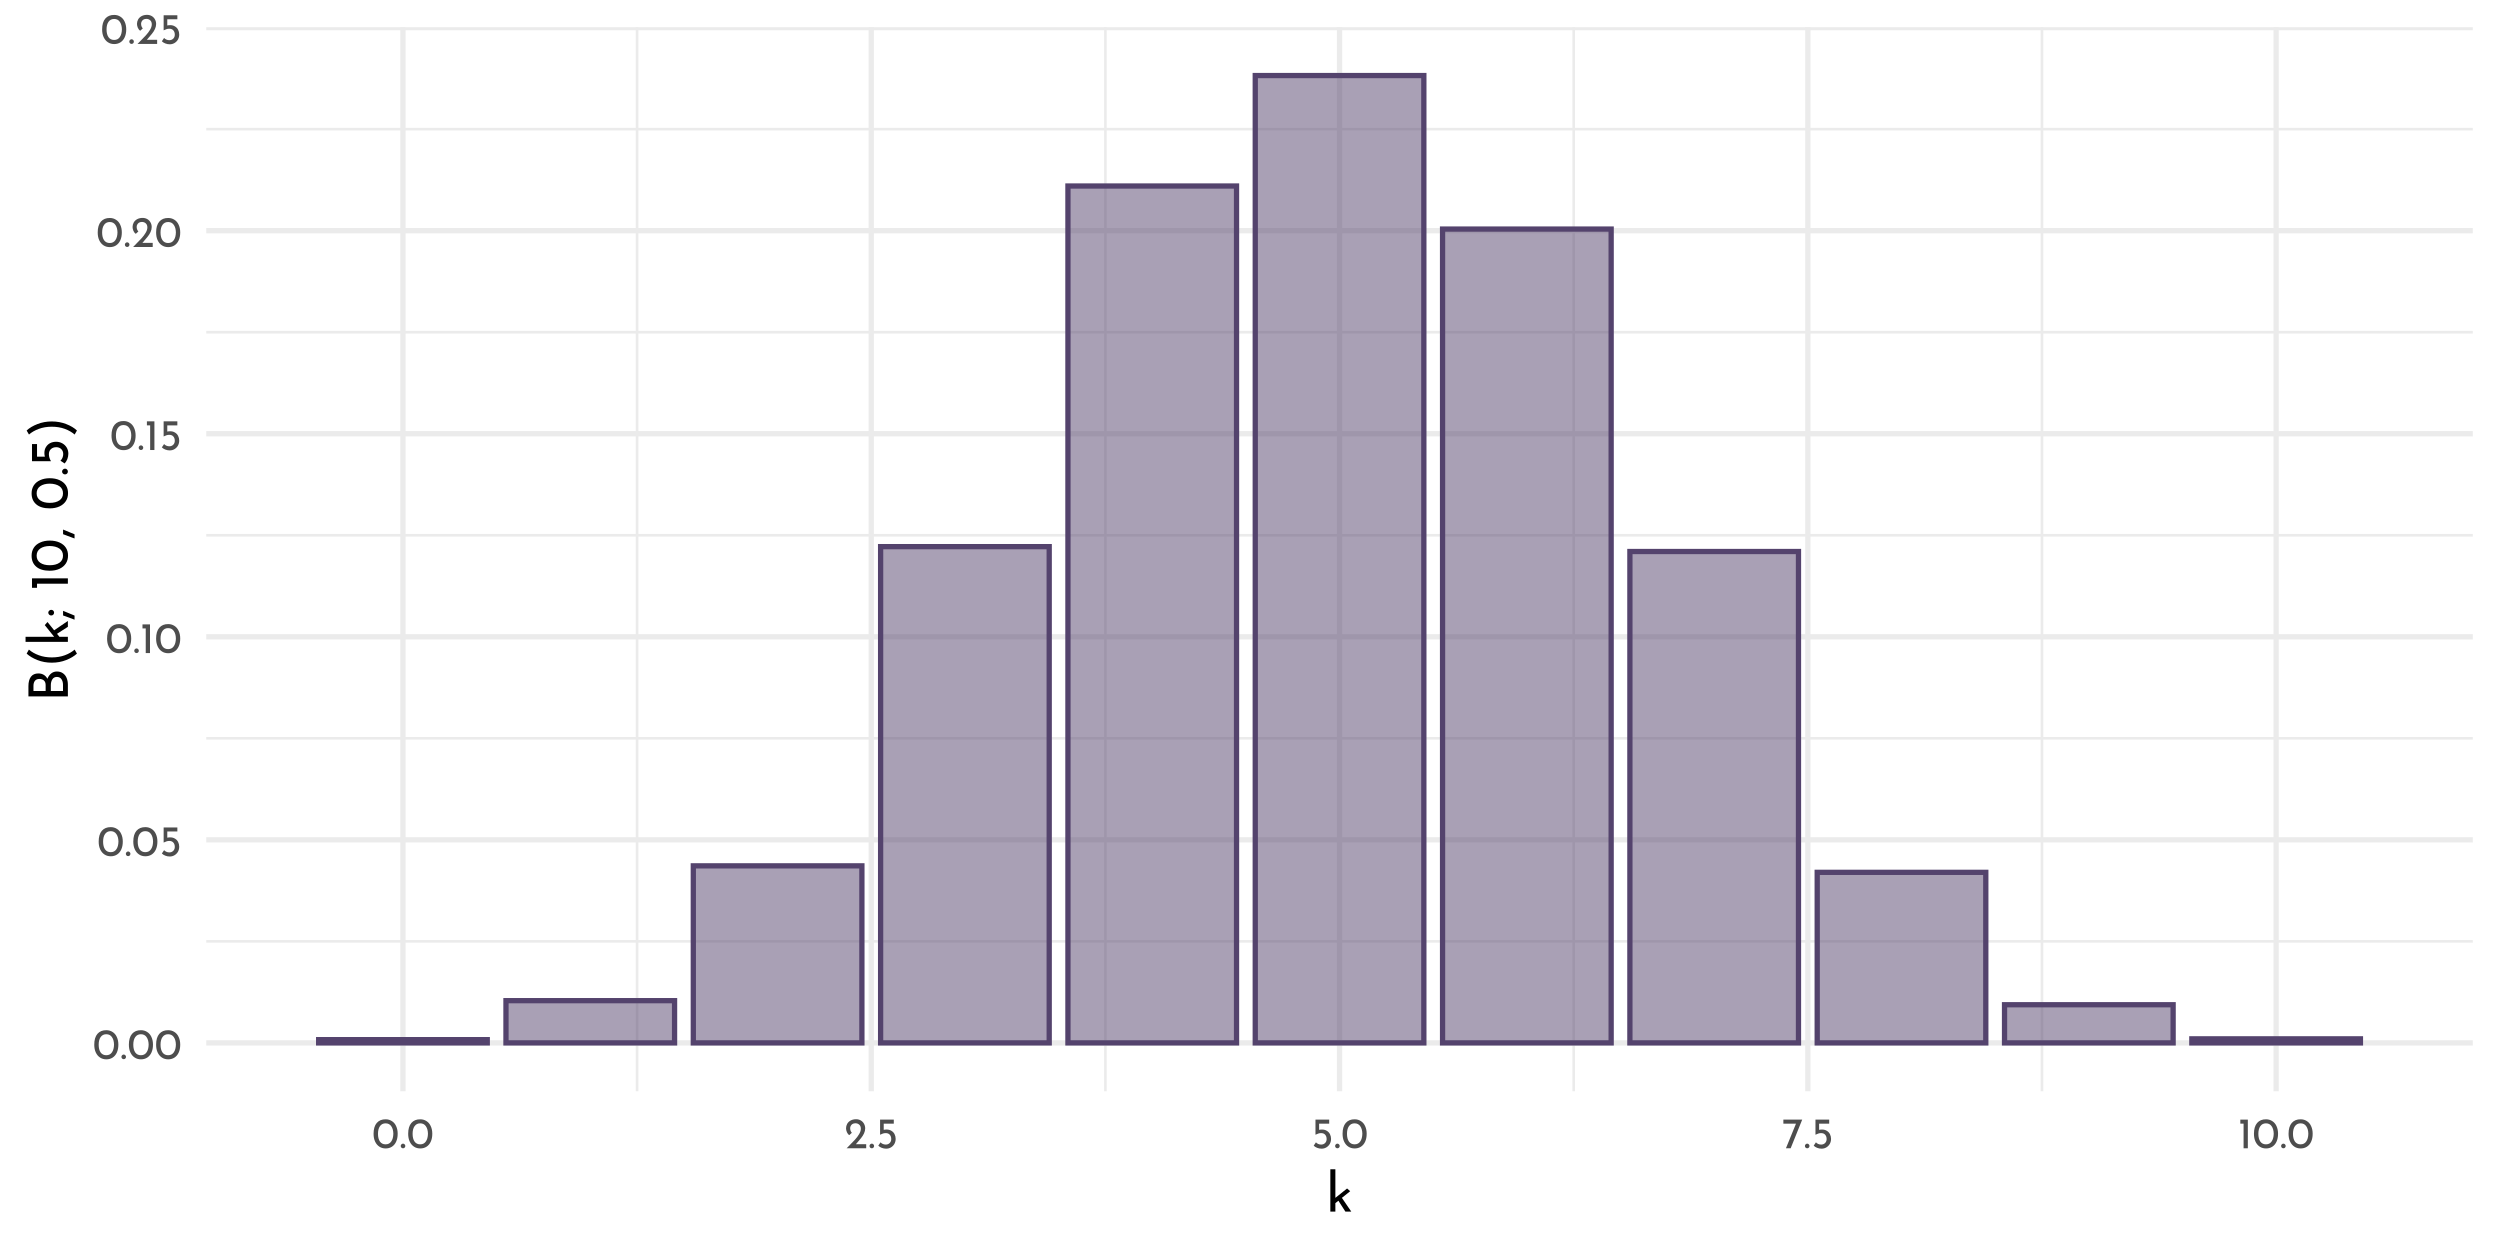
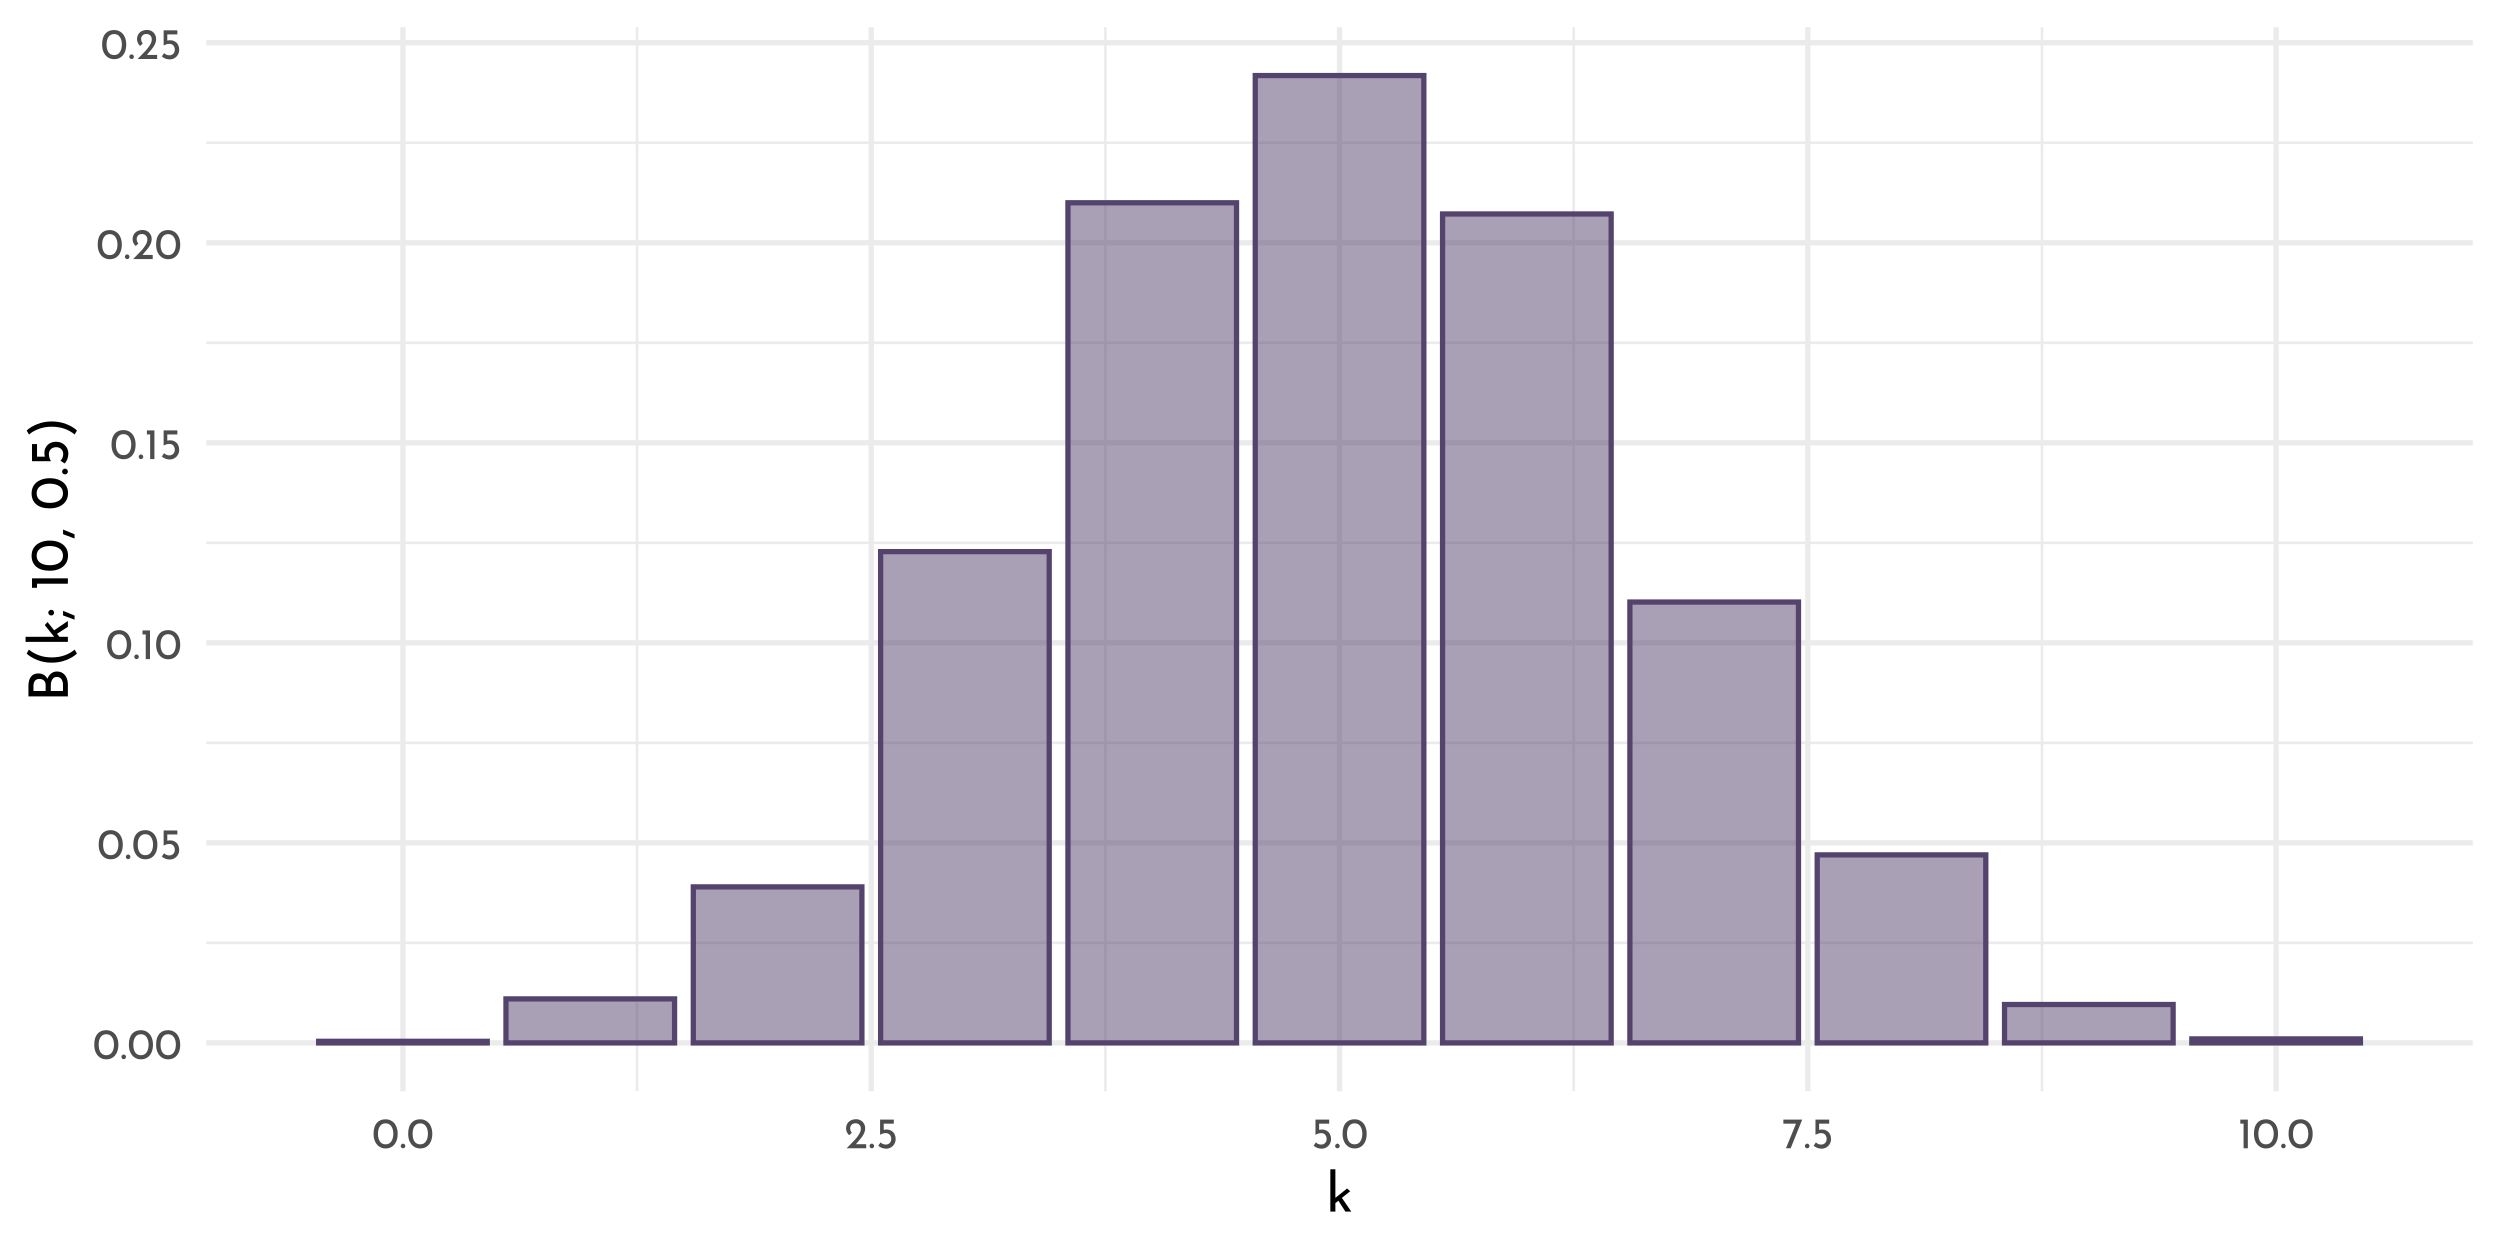
<svg xmlns="http://www.w3.org/2000/svg" xmlns:xlink="http://www.w3.org/1999/xlink" width="504pt" height="252pt" viewBox="0 0 504 252" version="1.1">
  <defs>
    <g>
      <symbol overflow="visible" id="glyph0-0">
        <path style="stroke:none;" d="" />
      </symbol>
      <symbol overflow="visible" id="glyph0-1">
        <path style="stroke:none;" d="M 2.75 0.031 C 2.27 0.031 1.848 -0.086 1.484 -0.328 C 1.117 -0.566 0.832 -0.906 0.625 -1.344 C 0.414 -1.789 0.312 -2.316 0.312 -2.922 C 0.312 -3.879 0.523 -4.609 0.953 -5.109 C 1.391 -5.609 1.988 -5.852 2.75 -5.844 C 3.219 -5.844 3.633 -5.723 4 -5.484 C 4.375 -5.254 4.66 -4.914 4.859 -4.469 C 5.066 -4.031 5.172 -3.516 5.172 -2.922 C 5.172 -2.305 5.066 -1.773 4.859 -1.328 C 4.66 -0.891 4.375 -0.551 4 -0.312 C 3.633 -0.082 3.219 0.031 2.75 0.031 Z M 2.734 -0.797 C 3.234 -0.797 3.613 -0.988 3.875 -1.375 C 4.145 -1.758 4.285 -2.281 4.297 -2.938 C 4.285 -3.57 4.145 -4.078 3.875 -4.453 C 3.613 -4.836 3.234 -5.031 2.734 -5.031 C 2.242 -5.031 1.863 -4.836 1.594 -4.453 C 1.332 -4.078 1.203 -3.566 1.203 -2.922 C 1.203 -2.266 1.332 -1.742 1.594 -1.359 C 1.863 -0.984 2.242 -0.797 2.734 -0.797 Z M 2.734 -0.797 " />
      </symbol>
      <symbol overflow="visible" id="glyph0-2">
        <path style="stroke:none;" d="M 0.297 -0.469 C 0.297 -0.594 0.344 -0.703 0.438 -0.797 C 0.531 -0.891 0.641 -0.938 0.766 -0.938 C 0.879 -0.938 0.984 -0.891 1.078 -0.797 C 1.172 -0.703 1.219 -0.594 1.219 -0.469 C 1.219 -0.332 1.172 -0.219 1.078 -0.125 C 0.984 -0.039 0.879 0 0.766 0 C 0.641 0 0.531 -0.039 0.438 -0.125 C 0.344 -0.219 0.297 -0.332 0.297 -0.469 Z M 0.297 -0.469 " />
      </symbol>
      <symbol overflow="visible" id="glyph0-3">
        <path style="stroke:none;" d="M 2.266 -3.781 C 2.641 -3.781 2.961 -3.691 3.234 -3.516 C 3.516 -3.348 3.723 -3.125 3.859 -2.844 C 4.004 -2.562 4.078 -2.242 4.078 -1.891 C 4.078 -1.523 3.992 -1.191 3.828 -0.891 C 3.66 -0.598 3.43 -0.363 3.141 -0.188 C 2.848 -0.008 2.52 0.078 2.156 0.078 C 1.852 0.078 1.555 0.02 1.266 -0.094 C 0.984 -0.207 0.754 -0.352 0.578 -0.531 L 1.031 -1.203 C 1.145 -1.066 1.297 -0.957 1.484 -0.875 C 1.68 -0.789 1.879 -0.75 2.078 -0.75 C 2.398 -0.75 2.664 -0.852 2.875 -1.062 C 3.082 -1.27 3.188 -1.535 3.188 -1.859 C 3.188 -2.223 3.086 -2.516 2.891 -2.734 C 2.703 -2.953 2.426 -3.062 2.062 -3.062 C 1.863 -3.062 1.676 -3.031 1.5 -2.969 C 1.32 -2.914 1.133 -2.836 0.938 -2.734 L 0.938 -5.781 L 3.703 -5.781 L 3.703 -4.969 L 1.672 -4.969 L 1.672 -3.719 C 1.859 -3.758 2.055 -3.781 2.266 -3.781 Z M 2.266 -3.781 " />
      </symbol>
      <symbol overflow="visible" id="glyph0-4">
        <path style="stroke:none;" d="M 1.984 -5.781 L 1.984 0 L 1.125 0 L 1.125 -4.969 L 0.469 -4.969 L 0.469 -5.781 Z M 1.984 -5.781 " />
      </symbol>
      <symbol overflow="visible" id="glyph0-5">
        <path style="stroke:none;" d="M 4.422 -0.828 L 4.422 0 L 0.469 0 L 0.766 -0.297 C 1.359 -0.891 1.82 -1.367 2.156 -1.734 C 2.5 -2.109 2.781 -2.484 3 -2.859 C 3.227 -3.242 3.344 -3.602 3.344 -3.938 C 3.344 -4.301 3.234 -4.578 3.016 -4.766 C 2.805 -4.953 2.551 -5.047 2.25 -5.047 C 2.008 -5.047 1.805 -4.992 1.641 -4.891 C 1.484 -4.785 1.367 -4.656 1.297 -4.5 C 1.223 -4.352 1.188 -4.207 1.188 -4.062 C 1.188 -3.688 1.301 -3.375 1.531 -3.125 L 1.016 -2.656 C 0.816 -2.77 0.656 -2.969 0.531 -3.25 C 0.414 -3.531 0.359 -3.789 0.359 -4.031 C 0.359 -4.352 0.438 -4.656 0.594 -4.938 C 0.758 -5.219 0.992 -5.441 1.297 -5.609 C 1.609 -5.773 1.973 -5.859 2.391 -5.859 C 2.742 -5.859 3.062 -5.773 3.344 -5.609 C 3.625 -5.441 3.836 -5.219 3.984 -4.938 C 4.141 -4.656 4.219 -4.348 4.219 -4.016 C 4.219 -3.68 4.141 -3.344 3.984 -3 C 3.828 -2.664 3.629 -2.352 3.391 -2.062 C 3.16 -1.77 2.852 -1.406 2.469 -0.969 L 2.344 -0.828 Z M 4.422 -0.828 " />
      </symbol>
      <symbol overflow="visible" id="glyph0-6">
        <path style="stroke:none;" d="M 4.062 -5.781 L 1.734 0 L 0.781 0 L 2.812 -4.969 L 0.266 -4.969 L 0.266 -5.781 Z M 4.062 -5.781 " />
      </symbol>
      <symbol overflow="visible" id="glyph1-0">
        <path style="stroke:none;" d="" />
      </symbol>
      <symbol overflow="visible" id="glyph1-1">
        <path style="stroke:none;" d="M 2.516 -2.188 L 1.906 -1.703 L 1.906 0 L 0.891 0 L 0.891 -8.531 L 1.906 -8.531 L 1.906 -2.766 L 4.266 -4.656 L 4.891 -4.109 L 3.219 -2.766 L 5.109 0 L 3.922 0 Z M 2.516 -2.188 " />
      </symbol>
      <symbol overflow="visible" id="glyph2-0">
        <path style="stroke:none;" d="" />
      </symbol>
      <symbol overflow="visible" id="glyph2-1">
        <path style="stroke:none;" d="M -4.125 -4.688 C -3.945 -5.145 -3.691 -5.504 -3.359 -5.766 C -3.035 -6.023 -2.66 -6.156 -2.234 -6.156 C -1.723 -6.156 -1.301 -6.031 -0.969 -5.781 C -0.633 -5.539 -0.391 -5.219 -0.234 -4.812 C -0.078 -4.414 0 -3.984 0 -3.516 L 0 -1.141 L -7.953 -1.141 L -7.953 -3.203 C -7.953 -4.016 -7.785 -4.645 -7.453 -5.094 C -7.117 -5.539 -6.617 -5.766 -5.953 -5.766 C -5.535 -5.766 -5.172 -5.672 -4.859 -5.484 C -4.547 -5.297 -4.301 -5.031 -4.125 -4.688 Z M -4.484 -2.219 L -4.484 -3.422 C -4.484 -3.828 -4.598 -4.133 -4.828 -4.344 C -5.066 -4.551 -5.367 -4.656 -5.734 -4.656 C -6.141 -4.656 -6.441 -4.531 -6.641 -4.281 C -6.836 -4.039 -6.938 -3.695 -6.938 -3.25 L -6.938 -2.219 Z M -0.984 -3.469 C -0.984 -3.926 -1.086 -4.305 -1.297 -4.609 C -1.504 -4.91 -1.812 -5.062 -2.219 -5.062 C -2.633 -5.062 -2.941 -4.895 -3.141 -4.562 C -3.336 -4.238 -3.438 -3.848 -3.438 -3.391 L -3.438 -2.219 L -0.984 -2.219 Z M -0.984 -3.469 " />
      </symbol>
      <symbol overflow="visible" id="glyph2-2">
        <path style="stroke:none;" d="M -3.25 -1.125 C -4.289 -1.125 -5.254 -1.301 -6.141 -1.656 C -7.035 -2.008 -7.758 -2.441 -8.312 -2.953 L -7.859 -3.766 C -7.316 -3.297 -6.648 -2.914 -5.859 -2.625 C -5.078 -2.332 -4.207 -2.188 -3.25 -2.188 C -2.281 -2.188 -1.398 -2.332 -0.609 -2.625 C 0.172 -2.914 0.828 -3.297 1.359 -3.766 L 1.828 -2.953 C 1.273 -2.441 0.551 -2.008 -0.344 -1.656 C -1.238 -1.301 -2.207 -1.125 -3.25 -1.125 Z M -3.25 -1.125 " />
      </symbol>
      <symbol overflow="visible" id="glyph2-3">
        <path style="stroke:none;" d="M -2.188 -2.516 L -1.703 -1.906 L 0 -1.906 L 0 -0.891 L -8.531 -0.891 L -8.531 -1.906 L -2.766 -1.906 L -4.656 -4.266 L -4.109 -4.891 L -2.766 -3.219 L 0 -5.109 L 0 -3.922 Z M -2.188 -2.516 " />
      </symbol>
      <symbol overflow="visible" id="glyph2-4">
        <path style="stroke:none;" d="M -3.359 -0.719 C -3.523 -0.719 -3.664 -0.773 -3.781 -0.891 C -3.895 -1.016 -3.953 -1.148 -3.953 -1.297 C -3.953 -1.43 -3.895 -1.555 -3.781 -1.672 C -3.664 -1.797 -3.523 -1.859 -3.359 -1.859 C -3.191 -1.859 -3.051 -1.801 -2.938 -1.688 C -2.832 -1.57 -2.781 -1.441 -2.781 -1.297 C -2.781 -1.141 -2.832 -1.004 -2.938 -0.891 C -3.051 -0.773 -3.191 -0.719 -3.359 -0.719 Z M 1.344 -0.703 L 1.344 0.125 C 0.664 -0.125 0.004 -0.367 -0.641 -0.609 L -0.969 -0.719 L -0.969 -1.656 Z M 1.344 -0.703 " />
      </symbol>
      <symbol overflow="visible" id="glyph2-5">
        <path style="stroke:none;" d="" />
      </symbol>
      <symbol overflow="visible" id="glyph2-6">
        <path style="stroke:none;" d="M -7.234 -2.484 L 0 -2.484 L 0 -1.406 L -6.219 -1.406 L -6.219 -0.578 L -7.234 -0.578 Z M -7.234 -2.484 " />
      </symbol>
      <symbol overflow="visible" id="glyph2-7">
        <path style="stroke:none;" d="M 0.031 -3.438 C 0.031 -2.844 -0.113 -2.316 -0.406 -1.859 C -0.707 -1.398 -1.133 -1.039 -1.688 -0.781 C -2.25 -0.52 -2.906 -0.391 -3.656 -0.391 C -4.844 -0.391 -5.75 -0.66 -6.375 -1.203 C -7.008 -1.742 -7.32 -2.488 -7.312 -3.438 C -7.312 -4.031 -7.164 -4.555 -6.875 -5.016 C -6.582 -5.473 -6.156 -5.828 -5.594 -6.078 C -5.039 -6.336 -4.395 -6.469 -3.656 -6.469 C -2.895 -6.469 -2.234 -6.336 -1.672 -6.078 C -1.117 -5.828 -0.691 -5.473 -0.391 -5.016 C -0.098 -4.555 0.039 -4.031 0.031 -3.438 Z M -0.984 -3.422 C -0.984 -4.047 -1.223 -4.523 -1.703 -4.859 C -2.191 -5.191 -2.848 -5.363 -3.672 -5.375 C -4.473 -5.363 -5.109 -5.191 -5.578 -4.859 C -6.055 -4.523 -6.297 -4.047 -6.297 -3.422 C -6.297 -2.805 -6.055 -2.332 -5.578 -2 C -5.098 -1.664 -4.457 -1.5 -3.656 -1.5 C -2.844 -1.5 -2.191 -1.664 -1.703 -2 C -1.223 -2.332 -0.984 -2.805 -0.984 -3.422 Z M -0.984 -3.422 " />
      </symbol>
      <symbol overflow="visible" id="glyph2-8">
        <path style="stroke:none;" d="M 0.578 -1.188 L 1.344 -0.875 L 1.344 -0.031 L 0.578 -0.312 C -0.316 -0.645 -0.832 -0.836 -0.969 -0.891 L -0.969 -1.828 Z M 0.578 -1.188 " />
      </symbol>
      <symbol overflow="visible" id="glyph2-9">
        <path style="stroke:none;" d="M -0.578 -0.375 C -0.742 -0.375 -0.883 -0.43 -1 -0.547 C -1.113 -0.66 -1.172 -0.797 -1.172 -0.953 C -1.172 -1.098 -1.113 -1.227 -1 -1.344 C -0.883 -1.469 -0.742 -1.531 -0.578 -1.531 C -0.41 -1.531 -0.27 -1.469 -0.156 -1.344 C -0.051 -1.227 0 -1.098 0 -0.953 C 0 -0.797 -0.051 -0.66 -0.156 -0.547 C -0.27 -0.43 -0.41 -0.375 -0.578 -0.375 Z M -0.578 -0.375 " />
      </symbol>
      <symbol overflow="visible" id="glyph2-10">
        <path style="stroke:none;" d="M -4.734 -2.828 C -4.734 -3.305 -4.625 -3.711 -4.406 -4.047 C -4.195 -4.391 -3.914 -4.648 -3.562 -4.828 C -3.207 -5.004 -2.805 -5.094 -2.359 -5.094 C -1.91 -5.094 -1.5 -4.988 -1.125 -4.781 C -0.75 -4.57 -0.453 -4.285 -0.234 -3.922 C -0.016 -3.555 0.094 -3.145 0.094 -2.688 C 0.094 -2.32 0.023 -1.957 -0.109 -1.594 C -0.254 -1.238 -0.438 -0.945 -0.656 -0.719 L -1.5 -1.281 C -1.332 -1.426 -1.195 -1.617 -1.094 -1.859 C -0.988 -2.109 -0.938 -2.359 -0.938 -2.609 C -0.938 -3.016 -1.066 -3.348 -1.328 -3.609 C -1.586 -3.867 -1.922 -4 -2.328 -4 C -2.773 -4 -3.133 -3.875 -3.406 -3.625 C -3.688 -3.375 -3.828 -3.023 -3.828 -2.578 C -3.828 -2.336 -3.789 -2.102 -3.719 -1.875 C -3.656 -1.656 -3.551 -1.422 -3.406 -1.172 L -7.234 -1.172 L -7.234 -4.625 L -6.219 -4.625 L -6.219 -2.094 L -4.641 -2.094 C -4.703 -2.32 -4.734 -2.566 -4.734 -2.828 Z M -4.734 -2.828 " />
      </symbol>
      <symbol overflow="visible" id="glyph2-11">
        <path style="stroke:none;" d="M -3.25 -3.438 C -2.207 -3.438 -1.234 -3.258 -0.328 -2.906 C 0.566 -2.562 1.285 -2.129 1.828 -1.609 L 1.359 -0.797 C 0.828 -1.266 0.172 -1.645 -0.609 -1.938 C -1.398 -2.227 -2.281 -2.375 -3.25 -2.375 C -4.207 -2.375 -5.078 -2.227 -5.859 -1.938 C -6.648 -1.645 -7.312 -1.266 -7.844 -0.797 L -8.312 -1.609 C -7.758 -2.129 -7.035 -2.562 -6.141 -2.906 C -5.254 -3.258 -4.289 -3.438 -3.25 -3.438 Z M -3.25 -3.438 " />
      </symbol>
    </g>
    <clipPath id="clip1">
      <path d="M 41.582 189 L 498.52 189 L 498.52 191 L 41.582 191 Z M 41.582 189 " />
    </clipPath>
    <clipPath id="clip2">
-       <path d="M 41.582 148 L 498.52 148 L 498.52 150 L 41.582 150 Z M 41.582 148 " />
+       <path d="M 41.582 149 L 498.52 149 L 498.52 151 L 41.582 151 Z M 41.582 149 " />
    </clipPath>
    <clipPath id="clip3">
-       <path d="M 41.582 107 L 498.52 107 L 498.52 109 L 41.582 109 Z M 41.582 107 " />
+       <path d="M 41.582 109 L 498.52 109 L 498.52 110 L 41.582 110 Z M 41.582 109 " />
    </clipPath>
    <clipPath id="clip4">
-       <path d="M 41.582 66 L 498.52 66 L 498.52 68 L 41.582 68 Z M 41.582 66 " />
+       <path d="M 41.582 68 L 498.52 68 L 498.52 70 L 41.582 70 Z M 41.582 68 " />
    </clipPath>
    <clipPath id="clip5">
-       <path d="M 41.582 25 L 498.52 25 L 498.52 27 L 41.582 27 Z M 41.582 25 " />
+       <path d="M 41.582 28 L 498.52 28 L 498.52 30 L 41.582 30 Z M 41.582 28 " />
    </clipPath>
    <clipPath id="clip6">
      <path d="M 128 5.48 L 129 5.48 L 129 220 L 128 220 Z M 128 5.48 " />
    </clipPath>
    <clipPath id="clip7">
      <path d="M 222 5.48 L 224 5.48 L 224 220 L 222 220 Z M 222 5.48 " />
    </clipPath>
    <clipPath id="clip8">
      <path d="M 316 5.48 L 318 5.48 L 318 220 L 316 220 Z M 316 5.48 " />
    </clipPath>
    <clipPath id="clip9">
      <path d="M 411 5.48 L 412 5.48 L 412 220 L 411 220 Z M 411 5.48 " />
    </clipPath>
    <clipPath id="clip10">
      <path d="M 41.582 209 L 498.52 209 L 498.52 211 L 41.582 211 Z M 41.582 209 " />
    </clipPath>
    <clipPath id="clip11">
-       <path d="M 41.582 168 L 498.52 168 L 498.52 170 L 41.582 170 Z M 41.582 168 " />
+       <path d="M 41.582 169 L 498.52 169 L 498.52 171 L 41.582 171 Z M 41.582 169 " />
    </clipPath>
    <clipPath id="clip12">
-       <path d="M 41.582 127 L 498.52 127 L 498.52 129 L 41.582 129 Z M 41.582 127 " />
+       <path d="M 41.582 129 L 498.52 129 L 498.52 131 L 41.582 131 Z M 41.582 129 " />
    </clipPath>
    <clipPath id="clip13">
-       <path d="M 41.582 86 L 498.52 86 L 498.52 88 L 41.582 88 Z M 41.582 86 " />
+       <path d="M 41.582 88 L 498.52 88 L 498.52 90 L 41.582 90 Z M 41.582 88 " />
    </clipPath>
    <clipPath id="clip14">
-       <path d="M 41.582 45 L 498.52 45 L 498.52 48 L 41.582 48 Z M 41.582 45 " />
+       <path d="M 41.582 48 L 498.52 48 L 498.52 50 L 41.582 50 Z M 41.582 48 " />
    </clipPath>
    <clipPath id="clip15">
-       <path d="M 41.582 5.48 L 498.52 5.48 L 498.52 7 L 41.582 7 Z M 41.582 5.48 " />
+       <path d="M 41.582 8 L 498.52 8 L 498.52 10 L 41.582 10 Z M 41.582 8 " />
    </clipPath>
    <clipPath id="clip16">
      <path d="M 80 5.48 L 82 5.48 L 82 220 L 80 220 Z M 80 5.48 " />
    </clipPath>
    <clipPath id="clip17">
      <path d="M 175 5.48 L 177 5.48 L 177 220 L 175 220 Z M 175 5.48 " />
    </clipPath>
    <clipPath id="clip18">
      <path d="M 269 5.48 L 271 5.48 L 271 220 L 269 220 Z M 269 5.48 " />
    </clipPath>
    <clipPath id="clip19">
      <path d="M 363 5.48 L 365 5.48 L 365 220 L 363 220 Z M 363 5.48 " />
    </clipPath>
    <clipPath id="clip20">
      <path d="M 458 5.48 L 460 5.48 L 460 220 L 458 220 Z M 458 5.48 " />
    </clipPath>
  </defs>
  <g id="surface9">
    <rect x="0" y="0" width="504" height="252" style="fill:rgb(100%,100%,100%);fill-opacity:1;stroke:none;" />
    <g clip-path="url(#clip1)" clip-rule="nonzero">
-       <path style="fill:none;stroke-width:0.533;stroke-linecap:butt;stroke-linejoin:round;stroke:rgb(92.157%,92.157%,92.157%);stroke-opacity:1;stroke-miterlimit:10;" d="M 41.582 189.781 L 498.52 189.781 " />
+       <path style="fill:none;stroke-width:0.533;stroke-linecap:butt;stroke-linejoin:round;stroke:rgb(92.157%,92.157%,92.157%);stroke-opacity:1;stroke-miterlimit:10;" d="M 41.582 190.086 L 498.52 190.086 " />
    </g>
    <g clip-path="url(#clip2)" clip-rule="nonzero">
-       <path style="fill:none;stroke-width:0.533;stroke-linecap:butt;stroke-linejoin:round;stroke:rgb(92.157%,92.157%,92.157%);stroke-opacity:1;stroke-miterlimit:10;" d="M 41.582 148.844 L 498.52 148.844 " />
+       <path style="fill:none;stroke-width:0.533;stroke-linecap:butt;stroke-linejoin:round;stroke:rgb(92.157%,92.157%,92.157%);stroke-opacity:1;stroke-miterlimit:10;" d="M 41.582 149.758 L 498.52 149.758 " />
    </g>
    <g clip-path="url(#clip3)" clip-rule="nonzero">
-       <path style="fill:none;stroke-width:0.533;stroke-linecap:butt;stroke-linejoin:round;stroke:rgb(92.157%,92.157%,92.157%);stroke-opacity:1;stroke-miterlimit:10;" d="M 41.582 107.91 L 498.52 107.91 " />
+       <path style="fill:none;stroke-width:0.533;stroke-linecap:butt;stroke-linejoin:round;stroke:rgb(92.157%,92.157%,92.157%);stroke-opacity:1;stroke-miterlimit:10;" d="M 41.582 109.434 L 498.52 109.434 " />
    </g>
    <g clip-path="url(#clip4)" clip-rule="nonzero">
-       <path style="fill:none;stroke-width:0.533;stroke-linecap:butt;stroke-linejoin:round;stroke:rgb(92.157%,92.157%,92.157%);stroke-opacity:1;stroke-miterlimit:10;" d="M 41.582 66.973 L 498.52 66.973 " />
+       <path style="fill:none;stroke-width:0.533;stroke-linecap:butt;stroke-linejoin:round;stroke:rgb(92.157%,92.157%,92.157%);stroke-opacity:1;stroke-miterlimit:10;" d="M 41.582 69.105 L 498.52 69.105 " />
    </g>
    <g clip-path="url(#clip5)" clip-rule="nonzero">
-       <path style="fill:none;stroke-width:0.533;stroke-linecap:butt;stroke-linejoin:round;stroke:rgb(92.157%,92.157%,92.157%);stroke-opacity:1;stroke-miterlimit:10;" d="M 41.582 26.039 L 498.52 26.039 " />
+       <path style="fill:none;stroke-width:0.533;stroke-linecap:butt;stroke-linejoin:round;stroke:rgb(92.157%,92.157%,92.157%);stroke-opacity:1;stroke-miterlimit:10;" d="M 41.582 28.781 L 498.52 28.781 " />
    </g>
    <g clip-path="url(#clip6)" clip-rule="nonzero">
      <path style="fill:none;stroke-width:0.533;stroke-linecap:butt;stroke-linejoin:round;stroke:rgb(92.157%,92.157%,92.157%);stroke-opacity:1;stroke-miterlimit:10;" d="M 128.438 220 L 128.438 5.48 " />
    </g>
    <g clip-path="url(#clip7)" clip-rule="nonzero">
      <path style="fill:none;stroke-width:0.533;stroke-linecap:butt;stroke-linejoin:round;stroke:rgb(92.157%,92.157%,92.157%);stroke-opacity:1;stroke-miterlimit:10;" d="M 222.848 220 L 222.848 5.48 " />
    </g>
    <g clip-path="url(#clip8)" clip-rule="nonzero">
      <path style="fill:none;stroke-width:0.533;stroke-linecap:butt;stroke-linejoin:round;stroke:rgb(92.157%,92.157%,92.157%);stroke-opacity:1;stroke-miterlimit:10;" d="M 317.258 220 L 317.258 5.48 " />
    </g>
    <g clip-path="url(#clip9)" clip-rule="nonzero">
      <path style="fill:none;stroke-width:0.533;stroke-linecap:butt;stroke-linejoin:round;stroke:rgb(92.157%,92.157%,92.157%);stroke-opacity:1;stroke-miterlimit:10;" d="M 411.664 220 L 411.664 5.48 " />
    </g>
    <g clip-path="url(#clip10)" clip-rule="nonzero">
      <path style="fill:none;stroke-width:1.067;stroke-linecap:butt;stroke-linejoin:round;stroke:rgb(92.157%,92.157%,92.157%);stroke-opacity:1;stroke-miterlimit:10;" d="M 41.582 210.25 L 498.52 210.25 " />
    </g>
    <g clip-path="url(#clip11)" clip-rule="nonzero">
-       <path style="fill:none;stroke-width:1.067;stroke-linecap:butt;stroke-linejoin:round;stroke:rgb(92.157%,92.157%,92.157%);stroke-opacity:1;stroke-miterlimit:10;" d="M 41.582 169.312 L 498.52 169.312 " />
+       <path style="fill:none;stroke-width:1.067;stroke-linecap:butt;stroke-linejoin:round;stroke:rgb(92.157%,92.157%,92.157%);stroke-opacity:1;stroke-miterlimit:10;" d="M 41.582 169.922 L 498.52 169.922 " />
    </g>
    <g clip-path="url(#clip12)" clip-rule="nonzero">
-       <path style="fill:none;stroke-width:1.067;stroke-linecap:butt;stroke-linejoin:round;stroke:rgb(92.157%,92.157%,92.157%);stroke-opacity:1;stroke-miterlimit:10;" d="M 41.582 128.379 L 498.52 128.379 " />
+       <path style="fill:none;stroke-width:1.067;stroke-linecap:butt;stroke-linejoin:round;stroke:rgb(92.157%,92.157%,92.157%);stroke-opacity:1;stroke-miterlimit:10;" d="M 41.582 129.598 L 498.52 129.598 " />
    </g>
    <g clip-path="url(#clip13)" clip-rule="nonzero">
-       <path style="fill:none;stroke-width:1.067;stroke-linecap:butt;stroke-linejoin:round;stroke:rgb(92.157%,92.157%,92.157%);stroke-opacity:1;stroke-miterlimit:10;" d="M 41.582 87.441 L 498.52 87.441 " />
+       <path style="fill:none;stroke-width:1.067;stroke-linecap:butt;stroke-linejoin:round;stroke:rgb(92.157%,92.157%,92.157%);stroke-opacity:1;stroke-miterlimit:10;" d="M 41.582 89.27 L 498.52 89.27 " />
    </g>
    <g clip-path="url(#clip14)" clip-rule="nonzero">
-       <path style="fill:none;stroke-width:1.067;stroke-linecap:butt;stroke-linejoin:round;stroke:rgb(92.157%,92.157%,92.157%);stroke-opacity:1;stroke-miterlimit:10;" d="M 41.582 46.504 L 498.52 46.504 " />
+       <path style="fill:none;stroke-width:1.067;stroke-linecap:butt;stroke-linejoin:round;stroke:rgb(92.157%,92.157%,92.157%);stroke-opacity:1;stroke-miterlimit:10;" d="M 41.582 48.941 L 498.52 48.941 " />
    </g>
    <g clip-path="url(#clip15)" clip-rule="nonzero">
-       <path style="fill:none;stroke-width:1.067;stroke-linecap:butt;stroke-linejoin:round;stroke:rgb(92.157%,92.157%,92.157%);stroke-opacity:1;stroke-miterlimit:10;" d="M 41.582 5.57 L 498.52 5.57 " />
+       <path style="fill:none;stroke-width:1.067;stroke-linecap:butt;stroke-linejoin:round;stroke:rgb(92.157%,92.157%,92.157%);stroke-opacity:1;stroke-miterlimit:10;" d="M 41.582 8.617 L 498.52 8.617 " />
    </g>
    <g clip-path="url(#clip16)" clip-rule="nonzero">
      <path style="fill:none;stroke-width:1.067;stroke-linecap:butt;stroke-linejoin:round;stroke:rgb(92.157%,92.157%,92.157%);stroke-opacity:1;stroke-miterlimit:10;" d="M 81.234 220 L 81.234 5.48 " />
    </g>
    <g clip-path="url(#clip17)" clip-rule="nonzero">
      <path style="fill:none;stroke-width:1.067;stroke-linecap:butt;stroke-linejoin:round;stroke:rgb(92.157%,92.157%,92.157%);stroke-opacity:1;stroke-miterlimit:10;" d="M 175.645 220 L 175.645 5.48 " />
    </g>
    <g clip-path="url(#clip18)" clip-rule="nonzero">
      <path style="fill:none;stroke-width:1.067;stroke-linecap:butt;stroke-linejoin:round;stroke:rgb(92.157%,92.157%,92.157%);stroke-opacity:1;stroke-miterlimit:10;" d="M 270.051 220 L 270.051 5.48 " />
    </g>
    <g clip-path="url(#clip19)" clip-rule="nonzero">
      <path style="fill:none;stroke-width:1.067;stroke-linecap:butt;stroke-linejoin:round;stroke:rgb(92.157%,92.157%,92.157%);stroke-opacity:1;stroke-miterlimit:10;" d="M 364.461 220 L 364.461 5.48 " />
    </g>
    <g clip-path="url(#clip20)" clip-rule="nonzero">
      <path style="fill:none;stroke-width:1.067;stroke-linecap:butt;stroke-linejoin:round;stroke:rgb(92.157%,92.157%,92.157%);stroke-opacity:1;stroke-miterlimit:10;" d="M 458.867 220 L 458.867 5.48 " />
    </g>
-     <path style="fill-rule:nonzero;fill:rgb(32.941%,26.275%,42.745%);fill-opacity:0.502;stroke-width:1.067;stroke-linecap:square;stroke-linejoin:miter;stroke:rgb(32.941%,26.275%,42.745%);stroke-opacity:1;stroke-miterlimit:10;" d="M 64.242 210.25 L 98.23 210.25 L 98.23 209.594 L 64.242 209.594 Z M 64.242 210.25 " />
-     <path style="fill-rule:nonzero;fill:rgb(32.941%,26.275%,42.745%);fill-opacity:0.502;stroke-width:1.067;stroke-linecap:square;stroke-linejoin:miter;stroke:rgb(32.941%,26.275%,42.745%);stroke-opacity:1;stroke-miterlimit:10;" d="M 102.004 210.25 L 135.992 210.25 L 135.992 201.734 L 102.004 201.734 Z M 102.004 210.25 " />
-     <path style="fill-rule:nonzero;fill:rgb(32.941%,26.275%,42.745%);fill-opacity:0.502;stroke-width:1.067;stroke-linecap:square;stroke-linejoin:miter;stroke:rgb(32.941%,26.275%,42.745%);stroke-opacity:1;stroke-miterlimit:10;" d="M 139.77 210.25 L 173.758 210.25 L 173.758 174.555 L 139.77 174.555 Z M 139.77 210.25 " />
-     <path style="fill-rule:nonzero;fill:rgb(32.941%,26.275%,42.745%);fill-opacity:0.502;stroke-width:1.067;stroke-linecap:square;stroke-linejoin:miter;stroke:rgb(32.941%,26.275%,42.745%);stroke-opacity:1;stroke-miterlimit:10;" d="M 177.531 210.25 L 211.52 210.25 L 211.52 110.203 L 177.531 110.203 Z M 177.531 210.25 " />
-     <path style="fill-rule:nonzero;fill:rgb(32.941%,26.275%,42.745%);fill-opacity:0.502;stroke-width:1.067;stroke-linecap:square;stroke-linejoin:miter;stroke:rgb(32.941%,26.275%,42.745%);stroke-opacity:1;stroke-miterlimit:10;" d="M 215.297 210.25 L 249.285 210.25 L 249.285 37.5 L 215.297 37.5 Z M 215.297 210.25 " />
+     <path style="fill-rule:nonzero;fill:rgb(32.941%,26.275%,42.745%);fill-opacity:0.502;stroke-width:1.067;stroke-linecap:square;stroke-linejoin:miter;stroke:rgb(32.941%,26.275%,42.745%);stroke-opacity:1;stroke-miterlimit:10;" d="M 64.242 210.25 L 98.23 210.25 L 98.23 209.926 L 64.242 209.926 Z M 64.242 210.25 " />
+     <path style="fill-rule:nonzero;fill:rgb(32.941%,26.275%,42.745%);fill-opacity:0.502;stroke-width:1.067;stroke-linecap:square;stroke-linejoin:miter;stroke:rgb(32.941%,26.275%,42.745%);stroke-opacity:1;stroke-miterlimit:10;" d="M 102.004 210.25 L 135.992 210.25 L 135.992 201.379 L 102.004 201.379 Z M 102.004 210.25 " />
+     <path style="fill-rule:nonzero;fill:rgb(32.941%,26.275%,42.745%);fill-opacity:0.502;stroke-width:1.067;stroke-linecap:square;stroke-linejoin:miter;stroke:rgb(32.941%,26.275%,42.745%);stroke-opacity:1;stroke-miterlimit:10;" d="M 139.77 210.25 L 173.758 210.25 L 173.758 178.797 L 139.77 178.797 Z M 139.77 210.25 " />
+     <path style="fill-rule:nonzero;fill:rgb(32.941%,26.275%,42.745%);fill-opacity:0.502;stroke-width:1.067;stroke-linecap:square;stroke-linejoin:miter;stroke:rgb(32.941%,26.275%,42.745%);stroke-opacity:1;stroke-miterlimit:10;" d="M 177.531 210.25 L 211.52 210.25 L 211.52 111.207 L 177.531 111.207 Z M 177.531 210.25 " />
+     <path style="fill-rule:nonzero;fill:rgb(32.941%,26.275%,42.745%);fill-opacity:0.502;stroke-width:1.067;stroke-linecap:square;stroke-linejoin:miter;stroke:rgb(32.941%,26.275%,42.745%);stroke-opacity:1;stroke-miterlimit:10;" d="M 215.297 210.25 L 249.285 210.25 L 249.285 40.879 L 215.297 40.879 Z M 215.297 210.25 " />
    <path style="fill-rule:nonzero;fill:rgb(32.941%,26.275%,42.745%);fill-opacity:0.502;stroke-width:1.067;stroke-linecap:square;stroke-linejoin:miter;stroke:rgb(32.941%,26.275%,42.745%);stroke-opacity:1;stroke-miterlimit:10;" d="M 253.059 210.25 L 287.047 210.25 L 287.047 15.23 L 253.059 15.23 Z M 253.059 210.25 " />
-     <path style="fill-rule:nonzero;fill:rgb(32.941%,26.275%,42.745%);fill-opacity:0.502;stroke-width:1.067;stroke-linecap:square;stroke-linejoin:miter;stroke:rgb(32.941%,26.275%,42.745%);stroke-opacity:1;stroke-miterlimit:10;" d="M 290.82 210.25 L 324.809 210.25 L 324.809 46.18 L 290.82 46.18 Z M 290.82 210.25 " />
-     <path style="fill-rule:nonzero;fill:rgb(32.941%,26.275%,42.745%);fill-opacity:0.502;stroke-width:1.067;stroke-linecap:square;stroke-linejoin:miter;stroke:rgb(32.941%,26.275%,42.745%);stroke-opacity:1;stroke-miterlimit:10;" d="M 328.586 210.25 L 362.574 210.25 L 362.574 111.184 L 328.586 111.184 Z M 328.586 210.25 " />
-     <path style="fill-rule:nonzero;fill:rgb(32.941%,26.275%,42.745%);fill-opacity:0.502;stroke-width:1.067;stroke-linecap:square;stroke-linejoin:miter;stroke:rgb(32.941%,26.275%,42.745%);stroke-opacity:1;stroke-miterlimit:10;" d="M 366.348 210.25 L 400.336 210.25 L 400.336 175.863 L 366.348 175.863 Z M 366.348 210.25 " />
-     <path style="fill-rule:nonzero;fill:rgb(32.941%,26.275%,42.745%);fill-opacity:0.502;stroke-width:1.067;stroke-linecap:square;stroke-linejoin:miter;stroke:rgb(32.941%,26.275%,42.745%);stroke-opacity:1;stroke-miterlimit:10;" d="M 404.113 210.25 L 438.102 210.25 L 438.102 202.555 L 404.113 202.555 Z M 404.113 210.25 " />
-     <path style="fill-rule:nonzero;fill:rgb(32.941%,26.275%,42.745%);fill-opacity:0.502;stroke-width:1.067;stroke-linecap:square;stroke-linejoin:miter;stroke:rgb(32.941%,26.275%,42.745%);stroke-opacity:1;stroke-miterlimit:10;" d="M 441.875 210.25 L 475.863 210.25 L 475.863 209.43 L 441.875 209.43 Z M 441.875 210.25 " />
+     <path style="fill-rule:nonzero;fill:rgb(32.941%,26.275%,42.745%);fill-opacity:0.502;stroke-width:1.067;stroke-linecap:square;stroke-linejoin:miter;stroke:rgb(32.941%,26.275%,42.745%);stroke-opacity:1;stroke-miterlimit:10;" d="M 290.82 210.25 L 324.809 210.25 L 324.809 43.137 L 290.82 43.137 Z M 290.82 210.25 " />
+     <path style="fill-rule:nonzero;fill:rgb(32.941%,26.275%,42.745%);fill-opacity:0.502;stroke-width:1.067;stroke-linecap:square;stroke-linejoin:miter;stroke:rgb(32.941%,26.275%,42.745%);stroke-opacity:1;stroke-miterlimit:10;" d="M 328.586 210.25 L 362.574 210.25 L 362.574 121.371 L 328.586 121.371 Z M 328.586 210.25 " />
+     <path style="fill-rule:nonzero;fill:rgb(32.941%,26.275%,42.745%);fill-opacity:0.502;stroke-width:1.067;stroke-linecap:square;stroke-linejoin:miter;stroke:rgb(32.941%,26.275%,42.745%);stroke-opacity:1;stroke-miterlimit:10;" d="M 366.348 210.25 L 400.336 210.25 L 400.336 172.344 L 366.348 172.344 Z M 366.348 210.25 " />
+     <path style="fill-rule:nonzero;fill:rgb(32.941%,26.275%,42.745%);fill-opacity:0.502;stroke-width:1.067;stroke-linecap:square;stroke-linejoin:miter;stroke:rgb(32.941%,26.275%,42.745%);stroke-opacity:1;stroke-miterlimit:10;" d="M 404.113 210.25 L 438.102 210.25 L 438.102 202.508 L 404.113 202.508 Z M 404.113 210.25 " />
+     <path style="fill-rule:nonzero;fill:rgb(32.941%,26.275%,42.745%);fill-opacity:0.502;stroke-width:1.067;stroke-linecap:square;stroke-linejoin:miter;stroke:rgb(32.941%,26.275%,42.745%);stroke-opacity:1;stroke-miterlimit:10;" d="M 441.875 210.25 L 475.863 210.25 L 475.863 209.445 L 441.875 209.445 Z M 441.875 210.25 " />
    <g style="fill:rgb(30.196%,30.196%,30.196%);fill-opacity:1;">
      <use xlink:href="#glyph0-1" x="18.691" y="213.531" />
      <use xlink:href="#glyph0-2" x="24.183" y="213.531" />
      <use xlink:href="#glyph0-1" x="25.67" y="213.531" />
      <use xlink:href="#glyph0-1" x="31.161" y="213.531" />
    </g>
    <g style="fill:rgb(30.196%,30.196%,30.196%);fill-opacity:1;">
-       <use xlink:href="#glyph0-1" x="19.582" y="172.594" />
-       <use xlink:href="#glyph0-2" x="25.073" y="172.594" />
-       <use xlink:href="#glyph0-1" x="26.56" y="172.594" />
-       <use xlink:href="#glyph0-3" x="32.052" y="172.594" />
-     </g>
-     <g style="fill:rgb(30.196%,30.196%,30.196%);fill-opacity:1;">
-       <use xlink:href="#glyph0-1" x="21.277" y="131.66" />
-       <use xlink:href="#glyph0-2" x="26.769" y="131.66" />
-       <use xlink:href="#glyph0-4" x="28.256" y="131.66" />
-       <use xlink:href="#glyph0-1" x="31.16" y="131.66" />
-     </g>
-     <g style="fill:rgb(30.196%,30.196%,30.196%);fill-opacity:1;">
-       <use xlink:href="#glyph0-1" x="22.168" y="90.723" />
-       <use xlink:href="#glyph0-2" x="27.659" y="90.723" />
-       <use xlink:href="#glyph0-4" x="29.146" y="90.723" />
-       <use xlink:href="#glyph0-3" x="32.05" y="90.723" />
-     </g>
-     <g style="fill:rgb(30.196%,30.196%,30.196%);fill-opacity:1;">
-       <use xlink:href="#glyph0-1" x="19.387" y="49.789" />
-       <use xlink:href="#glyph0-2" x="24.878" y="49.789" />
-       <use xlink:href="#glyph0-5" x="26.365" y="49.789" />
-       <use xlink:href="#glyph0-1" x="31.161" y="49.789" />
-     </g>
-     <g style="fill:rgb(30.196%,30.196%,30.196%);fill-opacity:1;">
-       <use xlink:href="#glyph0-1" x="20.277" y="8.852" />
-       <use xlink:href="#glyph0-2" x="25.769" y="8.852" />
-       <use xlink:href="#glyph0-5" x="27.256" y="8.852" />
-       <use xlink:href="#glyph0-3" x="32.052" y="8.852" />
+       <use xlink:href="#glyph0-1" x="19.582" y="173.203" />
+       <use xlink:href="#glyph0-2" x="25.073" y="173.203" />
+       <use xlink:href="#glyph0-1" x="26.56" y="173.203" />
+       <use xlink:href="#glyph0-3" x="32.052" y="173.203" />
+     </g>
+     <g style="fill:rgb(30.196%,30.196%,30.196%);fill-opacity:1;">
+       <use xlink:href="#glyph0-1" x="21.277" y="132.879" />
+       <use xlink:href="#glyph0-2" x="26.769" y="132.879" />
+       <use xlink:href="#glyph0-4" x="28.256" y="132.879" />
+       <use xlink:href="#glyph0-1" x="31.16" y="132.879" />
+     </g>
+     <g style="fill:rgb(30.196%,30.196%,30.196%);fill-opacity:1;">
+       <use xlink:href="#glyph0-1" x="22.168" y="92.551" />
+       <use xlink:href="#glyph0-2" x="27.659" y="92.551" />
+       <use xlink:href="#glyph0-4" x="29.146" y="92.551" />
+       <use xlink:href="#glyph0-3" x="32.05" y="92.551" />
+     </g>
+     <g style="fill:rgb(30.196%,30.196%,30.196%);fill-opacity:1;">
+       <use xlink:href="#glyph0-1" x="19.387" y="52.227" />
+       <use xlink:href="#glyph0-2" x="24.878" y="52.227" />
+       <use xlink:href="#glyph0-5" x="26.365" y="52.227" />
+       <use xlink:href="#glyph0-1" x="31.161" y="52.227" />
+     </g>
+     <g style="fill:rgb(30.196%,30.196%,30.196%);fill-opacity:1;">
+       <use xlink:href="#glyph0-1" x="20.277" y="11.898" />
+       <use xlink:href="#glyph0-2" x="25.769" y="11.898" />
+       <use xlink:href="#glyph0-5" x="27.256" y="11.898" />
+       <use xlink:href="#glyph0-3" x="32.052" y="11.898" />
    </g>
    <g style="fill:rgb(30.196%,30.196%,30.196%);fill-opacity:1;">
      <use xlink:href="#glyph0-1" x="75" y="231.496" />
      <use xlink:href="#glyph0-2" x="80.491" y="231.496" />
      <use xlink:href="#glyph0-1" x="81.978" y="231.496" />
    </g>
    <g style="fill:rgb(30.196%,30.196%,30.196%);fill-opacity:1;">
      <use xlink:href="#glyph0-5" x="170.203" y="231.496" />
      <use xlink:href="#glyph0-2" x="174.999" y="231.496" />
      <use xlink:href="#glyph0-3" x="176.486" y="231.496" />
    </g>
    <g style="fill:rgb(30.196%,30.196%,30.196%);fill-opacity:1;">
      <use xlink:href="#glyph0-3" x="264.262" y="231.496" />
      <use xlink:href="#glyph0-2" x="268.864" y="231.496" />
      <use xlink:href="#glyph0-1" x="270.351" y="231.496" />
    </g>
    <g style="fill:rgb(30.196%,30.196%,30.196%);fill-opacity:1;">
      <use xlink:href="#glyph0-6" x="359.262" y="231.496" />
      <use xlink:href="#glyph0-2" x="363.574" y="231.496" />
      <use xlink:href="#glyph0-3" x="365.061" y="231.496" />
    </g>
    <g style="fill:rgb(30.196%,30.196%,30.196%);fill-opacity:1;">
      <use xlink:href="#glyph0-4" x="451.18" y="231.496" />
      <use xlink:href="#glyph0-1" x="454.084" y="231.496" />
      <use xlink:href="#glyph0-2" x="459.575" y="231.496" />
      <use xlink:href="#glyph0-1" x="461.062" y="231.496" />
    </g>
    <g style="fill:rgb(0%,0%,0%);fill-opacity:1;">
      <use xlink:href="#glyph1-1" x="267.305" y="244.254" />
    </g>
    <g style="fill:rgb(0%,0%,0%);fill-opacity:1;">
      <use xlink:href="#glyph2-1" x="13.684" y="141.531" />
      <use xlink:href="#glyph2-2" x="13.684" y="134.722" />
      <use xlink:href="#glyph2-3" x="13.684" y="130.289" />
      <use xlink:href="#glyph2-4" x="13.684" y="124.8" />
      <use xlink:href="#glyph2-5" x="13.684" y="122.556" />
      <use xlink:href="#glyph2-6" x="13.684" y="119.08" />
      <use xlink:href="#glyph2-7" x="13.684" y="115.45" />
      <use xlink:href="#glyph2-8" x="13.684" y="108.586" />
      <use xlink:href="#glyph2-5" x="13.684" y="106.353" />
      <use xlink:href="#glyph2-7" x="13.684" y="102.877" />
      <use xlink:href="#glyph2-9" x="13.684" y="96.013" />
      <use xlink:href="#glyph2-10" x="13.684" y="94.154" />
      <use xlink:href="#glyph2-11" x="13.684" y="88.401" />
    </g>
  </g>
</svg>
